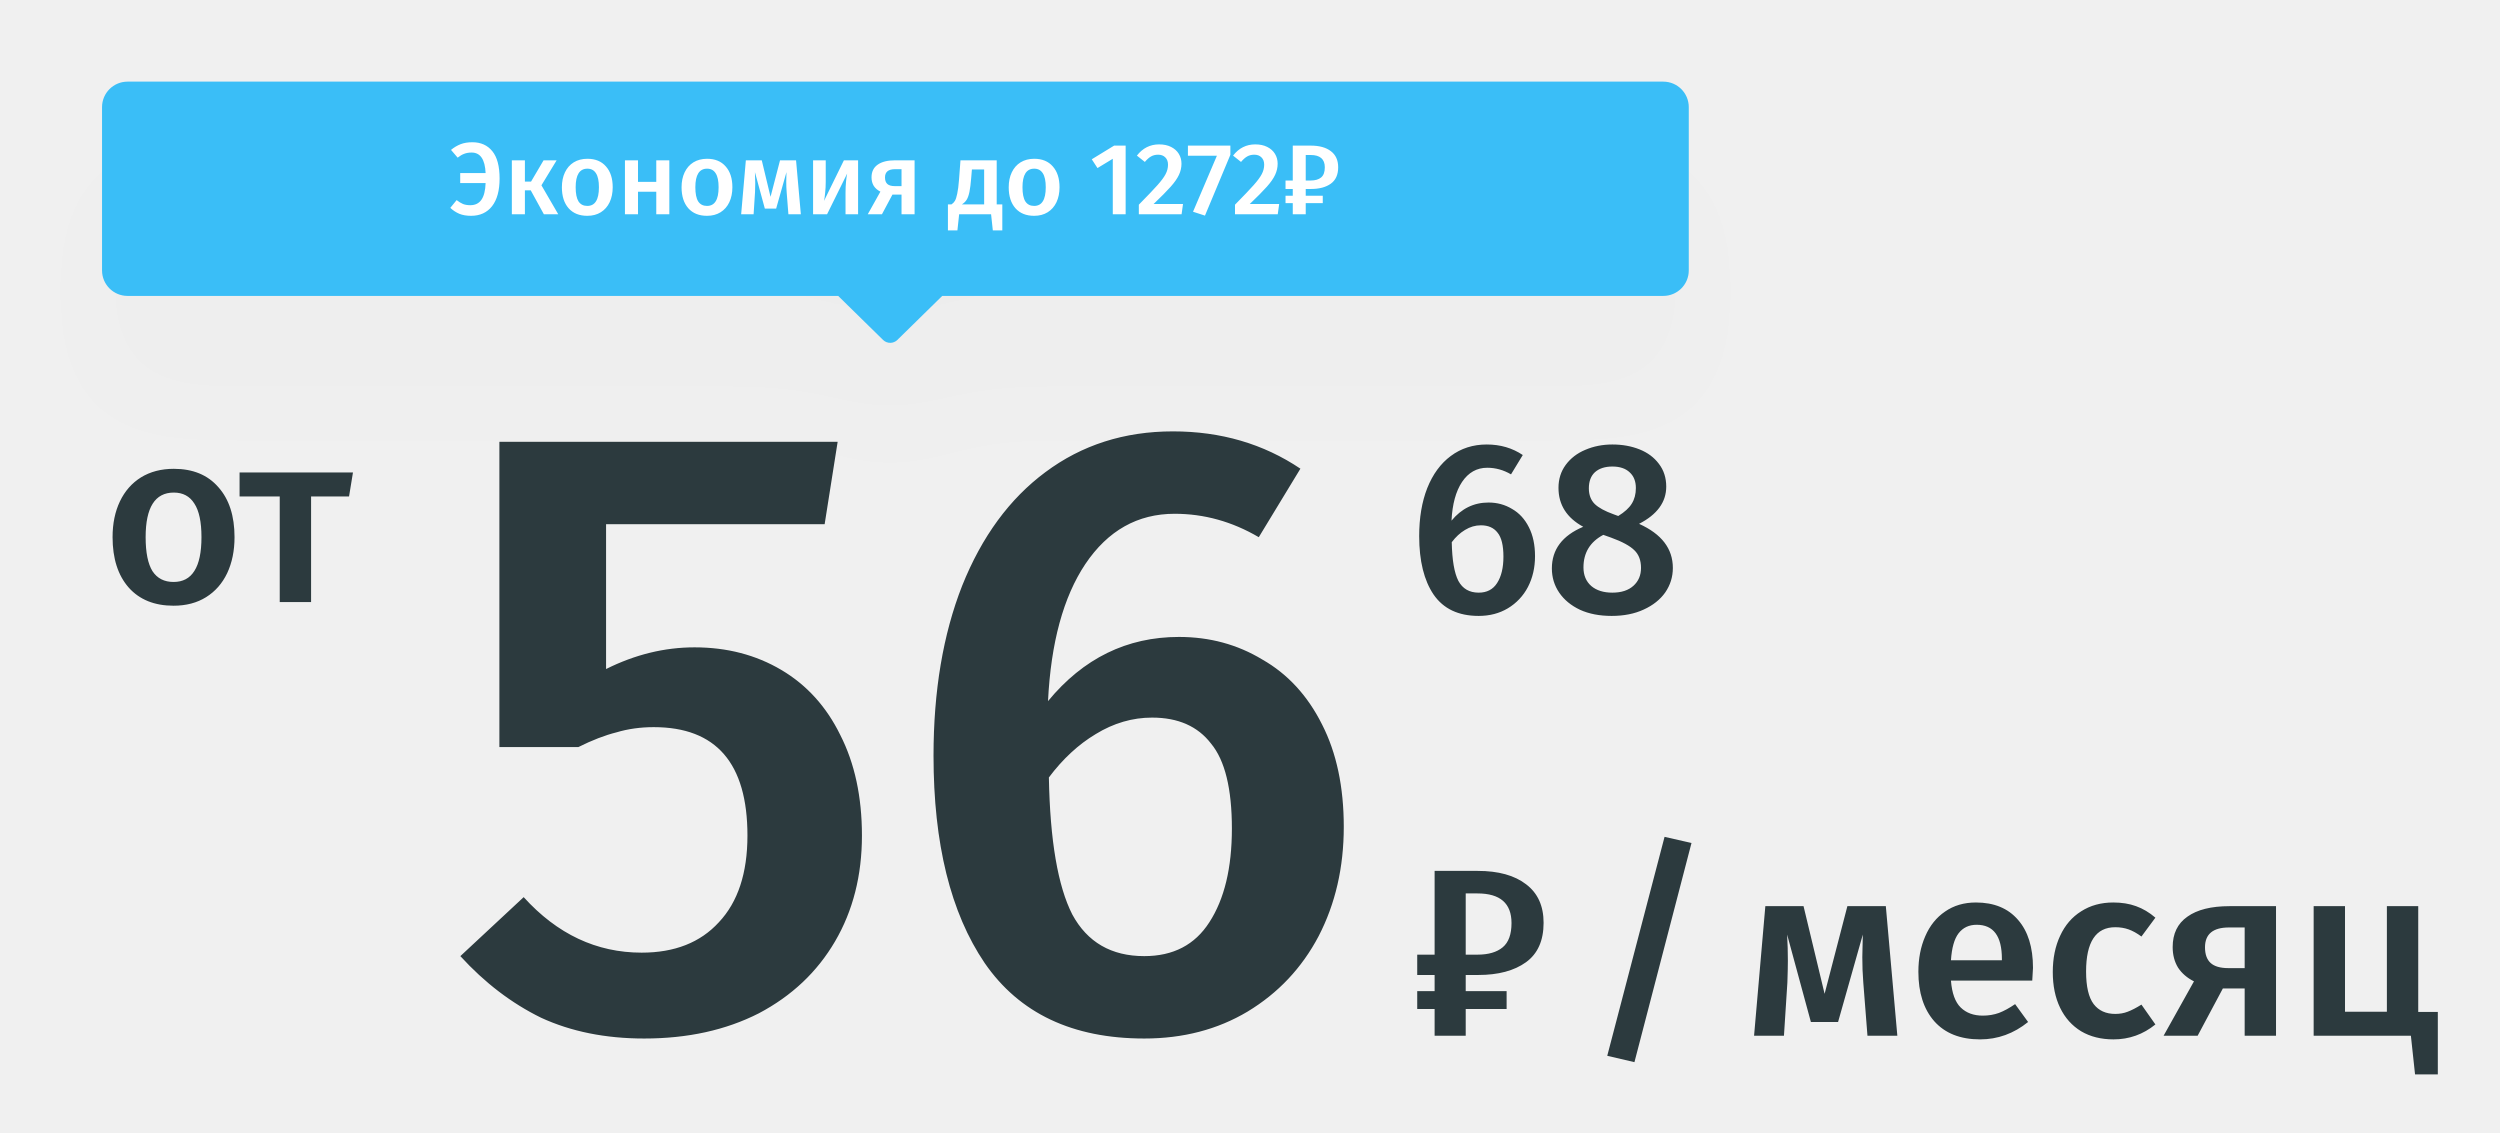
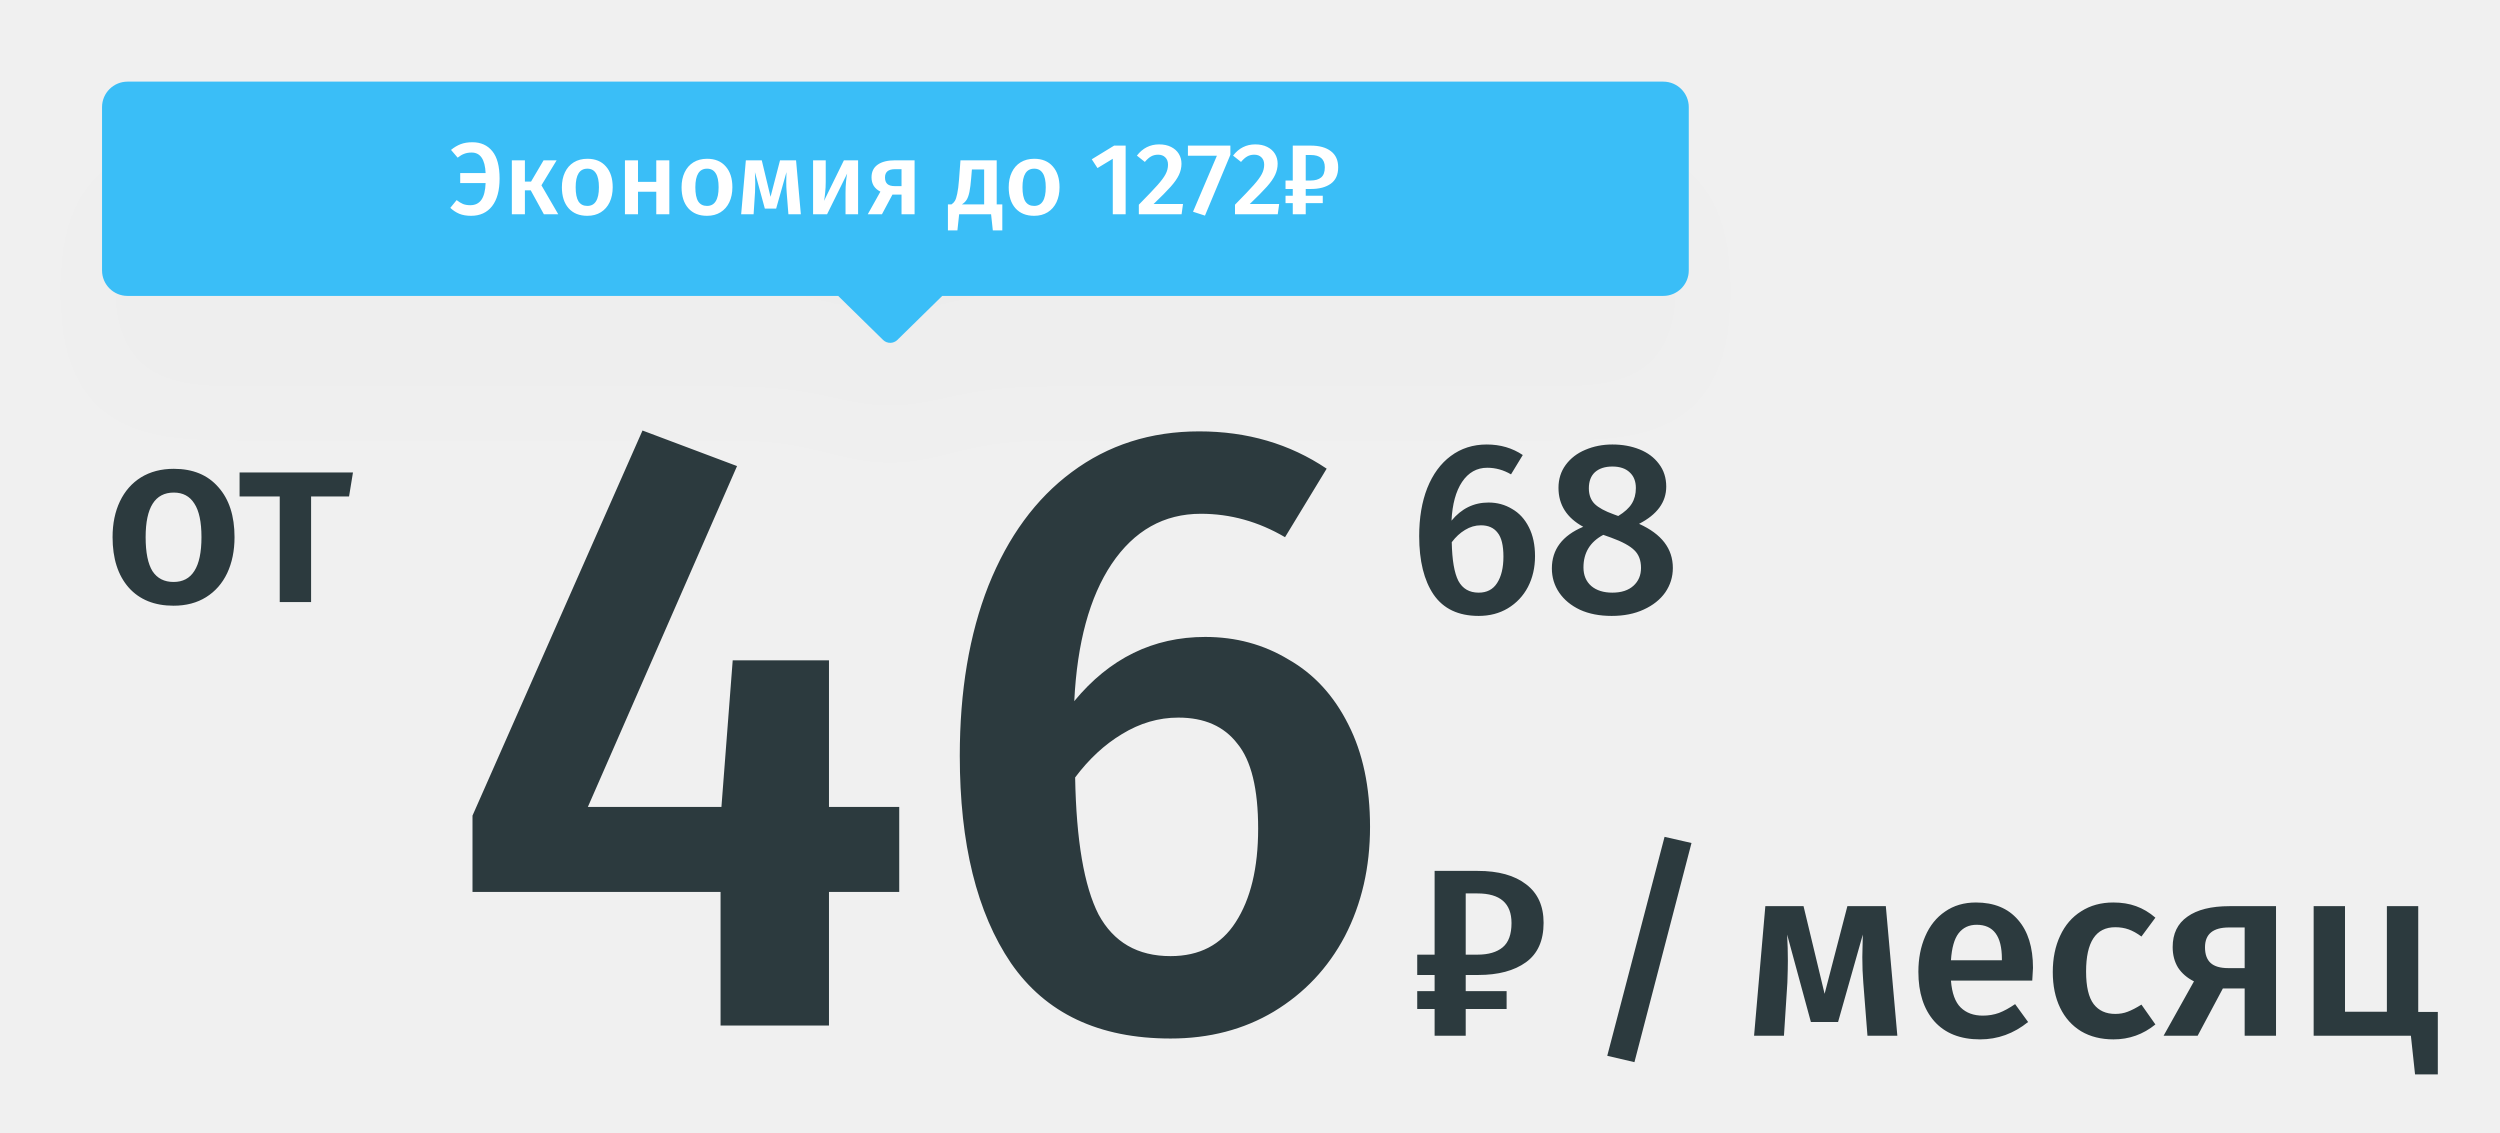
<svg xmlns="http://www.w3.org/2000/svg" width="490" height="222" fill="none">
-   <path d="M34.064 91.888c3.744 0 6.656 1.2 8.736 3.6 2.112 2.368 3.168 5.632 3.168 9.792 0 2.656-.48 5.008-1.44 7.056-.96 2.016-2.336 3.584-4.128 4.704-1.792 1.12-3.92 1.68-6.384 1.68-3.744 0-6.672-1.184-8.784-3.552-2.112-2.4-3.168-5.696-3.168-9.888 0-2.656.48-4.992 1.44-7.008s2.336-3.584 4.128-4.704c1.824-1.12 3.968-1.68 6.432-1.68zm0 4.656c-3.68 0-5.52 2.912-5.52 8.736 0 3.008.448 5.232 1.344 6.672.928 1.408 2.304 2.112 4.128 2.112 1.824 0 3.184-.72 4.08-2.16.928-1.44 1.392-3.648 1.392-6.624 0-2.976-.464-5.168-1.392-6.576-.896-1.44-2.24-2.16-4.032-2.16zm35.116-3.936l-.768 4.704h-7.44V118h-6.144V97.312h-7.872v-4.704H69.18zM161.63 102.74h-42.84v28.39c5.667-2.833 11.447-4.25 17.34-4.25 6.347 0 12.013 1.473 17 4.42s8.84 7.197 11.56 12.75c2.833 5.553 4.25 12.127 4.25 19.72 0 7.82-1.757 14.733-5.27 20.74-3.513 6.007-8.5 10.71-14.96 14.11-6.46 3.287-13.94 4.93-22.44 4.93-7.593 0-14.337-1.36-20.23-4.08-5.78-2.833-11.05-6.857-15.81-12.07l12.41-11.56c6.573 7.253 14.28 10.88 23.12 10.88 6.46 0 11.503-1.983 15.13-5.95 3.74-3.967 5.61-9.633 5.61-17 0-14.167-6.12-21.25-18.36-21.25-2.607 0-5.043.34-7.31 1.02-2.267.567-4.76 1.53-7.48 2.89H97.88V86.59h66.3l-2.55 16.15zm69.45 22.1c6.007 0 11.447 1.473 16.32 4.42 4.987 2.833 8.897 7.083 11.73 12.75 2.834 5.553 4.25 12.24 4.25 20.06 0 7.933-1.643 15.073-4.93 21.42-3.286 6.233-7.933 11.163-13.94 14.79-5.893 3.513-12.636 5.27-20.23 5.27-14.053 0-24.48-4.93-31.28-14.79-6.686-9.86-10.03-23.403-10.03-40.63 0-12.693 1.87-23.8 5.61-33.32 3.854-9.633 9.294-17.057 16.32-22.27 7.14-5.327 15.47-7.99 24.99-7.99 9.407 0 17.737 2.437 24.99 7.31l-8.16 13.43c-5.213-3.06-10.71-4.59-16.49-4.59-7.253 0-13.09 3.287-17.51 9.86-4.306 6.46-6.743 15.413-7.31 26.86 6.914-8.387 15.47-12.58 25.67-12.58zm-6.8 62.56c5.667 0 9.917-2.21 12.75-6.63 2.947-4.533 4.42-10.653 4.42-18.36 0-7.82-1.36-13.373-4.08-16.66-2.606-3.4-6.46-5.1-11.56-5.1-3.853 0-7.536 1.077-11.05 3.23-3.4 2.04-6.46 4.873-9.18 8.5.227 12.353 1.757 21.307 4.59 26.86 2.947 5.44 7.65 8.16 14.11 8.16zM291.744 98.496c1.696 0 3.232.416 4.608 1.248 1.408.8 2.512 2 3.312 3.6.8 1.568 1.2 3.456 1.2 5.664 0 2.24-.464 4.256-1.392 6.048a10.52 10.52 0 0 1-3.936 4.176c-1.664.992-3.568 1.488-5.712 1.488-3.968 0-6.912-1.392-8.832-4.176-1.888-2.784-2.832-6.608-2.832-11.472 0-3.584.528-6.72 1.584-9.408 1.088-2.72 2.624-4.816 4.608-6.288 2.016-1.504 4.368-2.256 7.056-2.256 2.656 0 5.008.688 7.056 2.064l-2.304 3.792c-1.472-.864-3.024-1.296-4.656-1.296-2.048 0-3.696.928-4.944 2.784-1.216 1.824-1.904 4.352-2.064 7.584 1.952-2.368 4.368-3.552 7.248-3.552zm-1.92 17.664c1.6 0 2.8-.624 3.6-1.872.832-1.28 1.248-3.008 1.248-5.184 0-2.208-.384-3.776-1.152-4.704-.736-.96-1.824-1.44-3.264-1.44-1.088 0-2.128.304-3.12.912-.96.576-1.824 1.376-2.592 2.4.064 3.488.496 6.016 1.296 7.584.832 1.536 2.16 2.304 3.984 2.304zm31.431-13.488c4.416 1.984 6.624 4.864 6.624 8.64 0 1.76-.496 3.36-1.488 4.8-.992 1.408-2.4 2.528-4.224 3.36-1.792.832-3.888 1.248-6.288 1.248-2.368 0-4.432-.4-6.192-1.2-1.76-.832-3.12-1.952-4.08-3.36s-1.44-2.992-1.44-4.752c0-3.712 2.048-6.432 6.144-8.16-3.232-1.76-4.848-4.304-4.848-7.632 0-1.696.464-3.184 1.392-4.464.96-1.312 2.24-2.304 3.84-2.976 1.632-.704 3.408-1.056 5.328-1.056 1.952 0 3.728.32 5.328.96 1.6.64 2.864 1.584 3.792 2.832.96 1.248 1.44 2.736 1.44 4.464 0 3.04-1.776 5.472-5.328 7.296zm-5.232-11.232c-1.44 0-2.576.368-3.408 1.104-.8.736-1.2 1.792-1.2 3.168 0 1.28.384 2.304 1.152 3.072.768.736 2 1.408 3.696 2.016l.912.336c1.248-.768 2.128-1.568 2.64-2.4.544-.864.816-1.888.816-3.072 0-1.312-.4-2.336-1.2-3.072-.8-.768-1.936-1.152-3.408-1.152zm0 24.72c1.76 0 3.136-.448 4.128-1.344.992-.896 1.488-2.064 1.488-3.504 0-1.472-.432-2.624-1.296-3.456-.864-.864-2.4-1.696-4.608-2.496l-1.488-.528c-2.592 1.376-3.888 3.504-3.888 6.384 0 1.536.512 2.752 1.536 3.648 1.024.864 2.4 1.296 4.128 1.296zM287.28 194.264h8.016v3.504h-8.016V203h-6.096v-5.232h-3.408v-3.504h3.408v-3.168h-3.408v-3.984h3.408v-16.416h8.448c4.064 0 7.232.88 9.504 2.64 2.272 1.728 3.408 4.24 3.408 7.536 0 3.488-1.152 6.064-3.456 7.728-2.304 1.664-5.424 2.496-9.36 2.496h-2.448v3.168zm0-19.152v12h2.304c2.144 0 3.792-.48 4.944-1.44 1.152-.96 1.728-2.544 1.728-4.752 0-3.872-2.224-5.808-6.672-5.808h-2.304zm38.973-11.088l5.28 1.2-11.184 42.96-5.328-1.248 11.232-42.912zM371.878 203h-5.856l-.816-10.416a60.335 60.335 0 0 1-.192-4.992c0-.768.032-2.24.096-4.416l-4.848 17.136h-5.328l-4.656-17.136c.096 1.76.144 3.472.144 5.136 0 .992-.032 2.416-.096 4.272L349.654 203h-5.856l2.208-25.392h7.488l4.128 17.184 4.464-17.184h7.536L371.878 203zm26.588-13.296c0 .32-.048 1.152-.144 2.496h-15.936c.192 2.464.832 4.224 1.92 5.28s2.528 1.584 4.32 1.584c1.12 0 2.176-.176 3.168-.528.992-.384 2.048-.96 3.168-1.728l2.544 3.504c-2.816 2.272-5.952 3.408-9.408 3.408-3.872 0-6.864-1.184-8.976-3.552-2.08-2.368-3.12-5.6-3.12-9.696 0-2.592.448-4.912 1.344-6.96.896-2.08 2.192-3.696 3.888-4.848 1.696-1.184 3.712-1.776 6.048-1.776 3.552 0 6.304 1.136 8.256 3.408 1.952 2.24 2.928 5.376 2.928 9.408zm-6.096-1.776c0-4.448-1.648-6.672-4.944-6.672-1.504 0-2.688.56-3.552 1.68-.832 1.088-1.328 2.848-1.488 5.28h9.984v-.288zm21.831-11.04c1.664 0 3.152.24 4.464.72 1.344.48 2.608 1.232 3.792 2.256l-2.736 3.696c-.864-.64-1.696-1.104-2.496-1.392-.8-.288-1.68-.432-2.64-.432-3.808 0-5.712 2.896-5.712 8.688 0 2.944.496 5.072 1.488 6.384.992 1.28 2.4 1.92 4.224 1.92.896 0 1.712-.144 2.448-.432.768-.288 1.664-.752 2.688-1.392l2.736 3.888c-2.4 1.952-5.136 2.928-8.208 2.928-2.432 0-4.544-.528-6.336-1.584-1.792-1.088-3.168-2.624-4.128-4.608-.96-1.984-1.44-4.32-1.44-7.008 0-2.688.48-5.056 1.44-7.104.96-2.08 2.336-3.68 4.128-4.8 1.792-1.152 3.888-1.728 6.288-1.728zm31.898.72V203h-6.144v-9.264h-4.272L430.739 203h-6.672l5.952-10.656c-1.344-.672-2.384-1.568-3.12-2.688-.704-1.152-1.056-2.496-1.056-4.032 0-2.624.96-4.608 2.88-5.952 1.92-1.376 4.672-2.064 8.256-2.064h9.12zm-6.144 12.144v-7.968h-3.072c-3.136 0-4.704 1.296-4.704 3.888 0 1.376.368 2.4 1.104 3.072.736.672 1.904 1.008 3.504 1.008h3.168zm34.018 8.592h3.84v12.24h-4.464l-.816-7.584h-19.056v-25.392h6.144v20.688h8.208v-20.688h6.144v20.736z" fill="#2C3A3E" />
+   <path d="M34.064 91.888c3.744 0 6.656 1.2 8.736 3.6 2.112 2.368 3.168 5.632 3.168 9.792 0 2.656-.48 5.008-1.44 7.056-.96 2.016-2.336 3.584-4.128 4.704-1.792 1.12-3.92 1.68-6.384 1.68-3.744 0-6.672-1.184-8.784-3.552-2.112-2.4-3.168-5.696-3.168-9.888 0-2.656.48-4.992 1.44-7.008s2.336-3.584 4.128-4.704c1.824-1.12 3.968-1.68 6.432-1.68zm0 4.656c-3.68 0-5.52 2.912-5.52 8.736 0 3.008.448 5.232 1.344 6.672.928 1.408 2.304 2.112 4.128 2.112 1.824 0 3.184-.72 4.08-2.16.928-1.44 1.392-3.648 1.392-6.624 0-2.976-.464-5.168-1.392-6.576-.896-1.44-2.24-2.16-4.032-2.16zm35.117-3.936l-.768 4.704h-7.44V118h-6.144V97.312h-7.872v-4.704h22.224zM176.25 158.16v16.66h-13.77V201h-21.25v-26.18H92.61v-14.96l33.32-75.48 18.53 6.97-29.24 66.81h26.18l2.21-28.73h18.87v28.73h13.77zm59.977-33.32c6.006 0 11.446 1.473 16.32 4.42 4.986 2.833 8.896 7.083 11.73 12.75 2.833 5.553 4.25 12.24 4.25 20.06 0 7.933-1.644 15.073-4.93 21.42-3.287 6.233-7.934 11.163-13.94 14.79-5.894 3.513-12.637 5.27-20.23 5.27-14.054 0-24.48-4.93-31.28-14.79-6.687-9.86-10.03-23.403-10.03-40.63 0-12.693 1.87-23.8 5.61-33.32 3.853-9.633 9.293-17.057 16.32-22.27 7.14-5.327 15.47-7.99 24.99-7.99 9.406 0 17.736 2.437 24.99 7.31l-8.16 13.43c-5.214-3.06-10.71-4.59-16.49-4.59-7.254 0-13.09 3.287-17.51 9.86-4.307 6.46-6.744 15.413-7.31 26.86 6.913-8.387 15.47-12.58 25.67-12.58zm-6.8 62.56c5.666 0 9.916-2.21 12.75-6.63 2.946-4.533 4.42-10.653 4.42-18.36 0-7.82-1.36-13.373-4.08-16.66-2.607-3.4-6.46-5.1-11.56-5.1-3.854 0-7.537 1.077-11.05 3.23-3.4 2.04-6.46 4.873-9.18 8.5.226 12.353 1.756 21.307 4.59 26.86 2.946 5.44 7.65 8.16 14.11 8.16zM291.744 98.496c1.696 0 3.232.416 4.608 1.248 1.408.8 2.512 2 3.312 3.6.8 1.568 1.2 3.456 1.2 5.664 0 2.24-.464 4.256-1.392 6.048-.928 1.76-2.24 3.152-3.936 4.176-1.664.992-3.568 1.488-5.712 1.488-3.968 0-6.912-1.392-8.832-4.176-1.888-2.784-2.832-6.608-2.832-11.472 0-3.584.528-6.72 1.584-9.408 1.088-2.72 2.624-4.816 4.608-6.288 2.016-1.504 4.368-2.256 7.056-2.256 2.656 0 5.008.688 7.056 2.064l-2.304 3.792c-1.472-.864-3.024-1.296-4.656-1.296-2.048 0-3.696.928-4.944 2.784-1.216 1.824-1.904 4.352-2.064 7.584 1.952-2.368 4.368-3.552 7.248-3.552zm-1.92 17.664c1.6 0 2.8-.624 3.6-1.872.832-1.28 1.248-3.008 1.248-5.184 0-2.208-.384-3.776-1.152-4.704-.736-.96-1.824-1.44-3.264-1.44-1.088 0-2.128.304-3.12.912-.96.576-1.824 1.376-2.592 2.4.064 3.488.496 6.016 1.296 7.584.832 1.536 2.16 2.304 3.984 2.304zm31.431-13.488c4.416 1.984 6.624 4.864 6.624 8.64 0 1.76-.496 3.36-1.488 4.8-.992 1.408-2.4 2.528-4.224 3.36-1.792.832-3.888 1.248-6.288 1.248-2.368 0-4.432-.4-6.192-1.2-1.76-.832-3.12-1.952-4.08-3.36s-1.44-2.992-1.44-4.752c0-3.712 2.048-6.432 6.144-8.16-3.232-1.76-4.848-4.304-4.848-7.632 0-1.696.464-3.184 1.392-4.464.96-1.312 2.24-2.304 3.84-2.976 1.632-.704 3.408-1.056 5.328-1.056 1.952 0 3.728.32 5.328.96 1.6.64 2.864 1.584 3.792 2.832.96 1.248 1.44 2.736 1.44 4.464 0 3.04-1.776 5.472-5.328 7.296zm-5.232-11.232c-1.44 0-2.576.368-3.408 1.104-.8.736-1.2 1.792-1.2 3.168 0 1.28.384 2.304 1.152 3.072.768.736 2 1.408 3.696 2.016l.912.336c1.248-.768 2.128-1.568 2.64-2.4.544-.864.816-1.888.816-3.072 0-1.312-.4-2.336-1.2-3.072-.8-.768-1.936-1.152-3.408-1.152zm0 24.72c1.76 0 3.136-.448 4.128-1.344.992-.896 1.488-2.064 1.488-3.504 0-1.472-.432-2.624-1.296-3.456-.864-.864-2.4-1.696-4.608-2.496l-1.488-.528c-2.592 1.376-3.888 3.504-3.888 6.384 0 1.536.512 2.752 1.536 3.648 1.024.864 2.4 1.296 4.128 1.296zM287.28 194.264h8.016v3.504h-8.016V203h-6.096v-5.232h-3.408v-3.504h3.408v-3.168h-3.408v-3.984h3.408v-16.416h8.448c4.064 0 7.232.88 9.504 2.64 2.272 1.728 3.408 4.24 3.408 7.536 0 3.488-1.152 6.064-3.456 7.728-2.304 1.664-5.424 2.496-9.36 2.496h-2.448v3.168zm0-19.152v12h2.304c2.144 0 3.792-.48 4.944-1.44 1.152-.96 1.728-2.544 1.728-4.752 0-3.872-2.224-5.808-6.672-5.808h-2.304zm38.973-11.088l5.28 1.2-11.184 42.96-5.328-1.248 11.232-42.912zM371.878 203h-5.856l-.816-10.416c-.128-1.536-.192-3.2-.192-4.992 0-.768.032-2.24.096-4.416l-4.848 17.136h-5.328l-4.656-17.136c.096 1.76.144 3.472.144 5.136 0 .992-.032 2.416-.096 4.272L349.654 203h-5.856l2.208-25.392h7.488l4.128 17.184 4.464-17.184h7.536L371.878 203zm26.588-13.296c0 .32-.048 1.152-.144 2.496h-15.936c.192 2.464.832 4.224 1.92 5.28s2.528 1.584 4.32 1.584c1.12 0 2.176-.176 3.168-.528.992-.384 2.048-.96 3.168-1.728l2.544 3.504c-2.816 2.272-5.952 3.408-9.408 3.408-3.872 0-6.864-1.184-8.976-3.552-2.08-2.368-3.12-5.6-3.12-9.696 0-2.592.448-4.912 1.344-6.96.896-2.08 2.192-3.696 3.888-4.848 1.696-1.184 3.712-1.776 6.048-1.776 3.552 0 6.304 1.136 8.256 3.408 1.952 2.24 2.928 5.376 2.928 9.408zm-6.096-1.776c0-4.448-1.648-6.672-4.944-6.672-1.504 0-2.688.56-3.552 1.68-.832 1.088-1.328 2.848-1.488 5.28h9.984v-.288zm21.831-11.04c1.664 0 3.152.24 4.464.72 1.344.48 2.608 1.232 3.792 2.256l-2.736 3.696c-.864-.64-1.696-1.104-2.496-1.392-.8-.288-1.68-.432-2.64-.432-3.808 0-5.712 2.896-5.712 8.688 0 2.944.496 5.072 1.488 6.384.992 1.28 2.4 1.92 4.224 1.92.896 0 1.712-.144 2.448-.432.768-.288 1.664-.752 2.688-1.392l2.736 3.888c-2.4 1.952-5.136 2.928-8.208 2.928-2.432 0-4.544-.528-6.336-1.584-1.792-1.088-3.168-2.624-4.128-4.608-.96-1.984-1.44-4.32-1.44-7.008 0-2.688.48-5.056 1.44-7.104.96-2.08 2.336-3.68 4.128-4.8 1.792-1.152 3.888-1.728 6.288-1.728zm31.898.72V203h-6.144v-9.264h-4.272L430.739 203h-6.672l5.952-10.656c-1.344-.672-2.384-1.568-3.12-2.688-.704-1.152-1.056-2.496-1.056-4.032 0-2.624.96-4.608 2.88-5.952 1.92-1.376 4.672-2.064 8.256-2.064h9.12zm-6.144 12.144v-7.968h-3.072c-3.136 0-4.704 1.296-4.704 3.888 0 1.376.368 2.4 1.104 3.072.736.672 1.904 1.008 3.504 1.008h3.168zm34.018 8.592h3.84v12.24h-4.464l-.816-7.584h-19.056v-25.392h6.144v20.688h8.208v-20.688h6.144v20.736z" fill="#2C3A3E" />
  <g filter="url(#filter0_d)" fill="#3ABEF7">
-     <path d="M20 21a5 5 0 0 1 5-5h301a5 5 0 0 1 5 5v32a5 5 0 0 1-5 5H25a5 5 0 0 1-5-5V21zM173.08 66.627a2 2 0 0 0 2.801 0L184.677 58h-20.393l8.796 8.627z" />
+     <path d="M20 21c0-2.761 2.239-5 5-5h301c2.761 0 5 2.239 5 5v32c0 2.761-2.239 5-5 5H25c-2.761 0-5-2.239-5-5V21zM173.08 66.627c.778.763 2.023.763 2.801 0L184.677 58h-20.393l8.796 8.627z" />
  </g>
-   <path d="M92.58 27.88c1.667 0 2.973.587 3.92 1.76.947 1.16 1.42 2.947 1.42 5.36 0 2.347-.493 4.153-1.48 5.42-.987 1.253-2.36 1.88-4.12 1.88-.88 0-1.647-.133-2.3-.4a5.937 5.937 0 0 1-1.76-1.16l1.24-1.52c.427.333.84.587 1.24.76.4.16.88.24 1.44.24.947 0 1.667-.347 2.16-1.04.507-.707.787-1.807.84-3.3H90.2v-1.96h4.98c-.12-2.68-1.033-4.02-2.74-4.02-.547 0-1.027.08-1.44.24-.413.147-.847.4-1.3.76l-1.3-1.52a6.876 6.876 0 0 1 1.88-1.12c.653-.253 1.42-.38 2.3-.38zm16.521 3.54l-2.98 4.9 3.3 5.68h-2.82l-2.58-4.7h-1.14V42h-2.56V31.42h2.56v4.18h1.2l2.46-4.18h2.56zm6.029-.3c1.56 0 2.773.5 3.64 1.5.88.987 1.32 2.347 1.32 4.08 0 1.107-.2 2.087-.6 2.94-.4.84-.974 1.493-1.72 1.96-.747.467-1.634.7-2.66.7-1.56 0-2.78-.493-3.66-1.48-.88-1-1.32-2.373-1.32-4.12 0-1.107.2-2.08.6-2.92.4-.84.973-1.493 1.72-1.96.76-.467 1.653-.7 2.68-.7zm0 1.94c-1.534 0-2.3 1.213-2.3 3.64 0 1.253.186 2.18.56 2.78.386.587.96.88 1.72.88s1.326-.3 1.7-.9c.386-.6.58-1.52.58-2.76 0-1.24-.194-2.153-.58-2.74-.374-.6-.934-.9-1.68-.9zM128.629 42v-4.42h-3.58V42h-2.56V31.42h2.56v4.22h3.58v-4.22h2.56V42h-2.56zm9.958-10.88c1.56 0 2.773.5 3.64 1.5.88.987 1.32 2.347 1.32 4.08 0 1.107-.2 2.087-.6 2.94-.4.84-.974 1.493-1.72 1.96-.747.467-1.634.7-2.66.7-1.56 0-2.78-.493-3.66-1.48-.88-1-1.32-2.373-1.32-4.12 0-1.107.2-2.08.6-2.92.4-.84.973-1.493 1.72-1.96.76-.467 1.653-.7 2.68-.7zm0 1.94c-1.534 0-2.3 1.213-2.3 3.64 0 1.253.186 2.18.56 2.78.386.587.96.88 1.72.88s1.326-.3 1.7-.9c.386-.6.58-1.52.58-2.76 0-1.24-.194-2.153-.58-2.74-.374-.6-.934-.9-1.68-.9zM156.966 42h-2.44l-.34-4.34c-.053-.64-.08-1.333-.08-2.08 0-.32.014-.933.04-1.84l-2.02 7.14h-2.22l-1.94-7.14c.04.733.06 1.447.06 2.14 0 .413-.013 1.007-.04 1.78l-.28 4.34h-2.44l.92-10.58h3.12l1.72 7.16 1.86-7.16h3.14l.94 10.58zm11.218 0h-2.46v-4.24c0-.773.034-1.5.1-2.18.067-.693.14-1.213.22-1.56l-3.94 7.98h-2.74V31.42h2.48v4.24c0 .733-.04 1.46-.12 2.18-.066.72-.14 1.233-.22 1.54l3.9-7.96h2.78V42zm11.075-10.58V42h-2.56v-3.86h-1.78l-2.06 3.86h-2.78l2.48-4.44c-.56-.28-.994-.653-1.3-1.12-.294-.48-.44-1.04-.44-1.68 0-1.093.4-1.92 1.2-2.48.8-.573 1.946-.86 3.44-.86h3.8zm-2.56 5.06v-3.32h-1.28c-1.307 0-1.96.54-1.96 1.62 0 .573.153 1 .46 1.28.306.28.793.42 1.46.42h1.32zm19.754 3.58v5.1h-1.86l-.34-3.16h-6.26l-.34 3.16h-1.86v-5.1h.7c.28-.187.5-.413.66-.68.173-.28.327-.747.46-1.4.147-.653.267-1.593.36-2.82l.28-3.74h7.1v8.64h1.1zm-3.56-6.84h-2.4l-.14 1.68c-.093 1.147-.207 2.047-.34 2.7-.133.653-.313 1.167-.54 1.54-.227.36-.54.667-.94.92h4.36v-6.84zm9.815-2.1c1.56 0 2.773.5 3.64 1.5.88.987 1.32 2.347 1.32 4.08 0 1.107-.2 2.087-.6 2.94-.4.84-.974 1.493-1.72 1.96-.747.467-1.634.7-2.66.7-1.56 0-2.78-.493-3.66-1.48-.88-1-1.32-2.373-1.32-4.12 0-1.107.2-2.08.6-2.92.4-.84.973-1.493 1.72-1.96.76-.467 1.653-.7 2.68-.7zm0 1.94c-1.534 0-2.3 1.213-2.3 3.64 0 1.253.186 2.18.56 2.78.386.587.96.88 1.72.88s1.326-.3 1.7-.9c.386-.6.58-1.52.58-2.76 0-1.24-.194-2.153-.58-2.74-.374-.6-.934-.9-1.68-.9zm17.919-4.52V42h-2.52V31.12l-3 1.82-1.12-1.72 4.38-2.68h2.26zm6.564-.24c.907 0 1.687.167 2.34.5.667.333 1.174.787 1.52 1.36.347.573.52 1.213.52 1.92a5.09 5.09 0 0 1-.5 2.2c-.32.693-.86 1.467-1.62 2.32-.76.853-1.873 1.98-3.34 3.38h5.76l-.28 2.02h-8.38v-1.88c1.707-1.733 2.927-3.013 3.66-3.84.747-.84 1.274-1.553 1.58-2.14.32-.6.48-1.22.48-1.86 0-.613-.18-1.093-.54-1.44-.346-.347-.813-.52-1.4-.52-.52 0-.98.113-1.38.34-.386.213-.793.573-1.22 1.08l-1.56-1.24c1.134-1.467 2.587-2.2 4.36-2.2zm13.962.24v1.8l-4.98 11.92-2.34-.76 4.68-10.98h-5.68v-1.98h8.32zm4.886-.24c.907 0 1.687.167 2.34.5.667.333 1.173.787 1.52 1.36.347.573.52 1.213.52 1.92 0 .76-.167 1.493-.5 2.2-.32.693-.86 1.467-1.62 2.32-.76.853-1.873 1.98-3.34 3.38h5.76l-.28 2.02h-8.38v-1.88c1.707-1.733 2.927-3.013 3.66-3.84.747-.84 1.273-1.553 1.58-2.14.32-.6.48-1.22.48-1.86 0-.613-.18-1.093-.54-1.44-.347-.347-.813-.52-1.4-.52-.52 0-.98.113-1.38.34-.387.213-.793.573-1.22 1.08l-1.56-1.24c1.133-1.467 2.587-2.2 4.36-2.2zm9.884 10.06h3.34v1.46h-3.34V42h-2.54v-2.18h-1.42v-1.46h1.42v-1.32h-1.42v-1.66h1.42v-6.84h3.52c1.693 0 3.013.367 3.96 1.1.946.72 1.42 1.767 1.42 3.14 0 1.453-.48 2.527-1.44 3.22-.96.693-2.26 1.04-3.9 1.04h-1.02v1.32zm0-7.98v5h.96c.893 0 1.58-.2 2.06-.6.48-.4.72-1.06.72-1.98 0-1.613-.927-2.42-2.78-2.42h-.96z" fill="#fff" />
+   <path d="M92.58 27.88c1.667 0 2.973.587 3.92 1.76.947 1.16 1.42 2.947 1.42 5.36 0 2.347-.493 4.153-1.48 5.42-.987 1.253-2.36 1.88-4.12 1.88-.88 0-1.647-.133-2.3-.4-.653-.28-1.24-.667-1.76-1.16l1.24-1.52c.427.333.84.587 1.24.76.4.16.88.24 1.44.24.947 0 1.667-.347 2.16-1.04.507-.707.787-1.807.84-3.3H90.2v-1.96h4.98c-.12-2.68-1.033-4.02-2.74-4.02-.547 0-1.027.08-1.44.24-.413.147-.847.4-1.3.76l-1.3-1.52c.6-.493 1.227-.867 1.88-1.12.653-.253 1.42-.38 2.3-.38zm16.521 3.54l-2.98 4.9 3.3 5.68h-2.82l-2.58-4.7h-1.14V42h-2.56V31.42h2.56v4.18h1.2l2.46-4.18h2.56zm6.029-.3c1.56 0 2.773.5 3.64 1.5.88.987 1.32 2.347 1.32 4.08 0 1.107-.2 2.087-.6 2.94-.4.84-.974 1.493-1.72 1.96-.747.467-1.634.7-2.66.7-1.56 0-2.78-.493-3.66-1.48-.88-1-1.32-2.373-1.32-4.12 0-1.107.2-2.08.6-2.92.4-.84.973-1.493 1.72-1.96.76-.467 1.653-.7 2.68-.7zm0 1.94c-1.534 0-2.3 1.213-2.3 3.64 0 1.253.186 2.18.56 2.78.386.587.96.88 1.72.88s1.326-.3 1.7-.9c.386-.6.58-1.52.58-2.76 0-1.24-.194-2.153-.58-2.74-.374-.6-.934-.9-1.68-.9zM128.629 42v-4.42h-3.58V42h-2.56V31.42h2.56v4.22h3.58v-4.22h2.56V42h-2.56zm9.958-10.88c1.56 0 2.773.5 3.64 1.5.88.987 1.32 2.347 1.32 4.08 0 1.107-.2 2.087-.6 2.94-.4.84-.974 1.493-1.72 1.96-.747.467-1.634.7-2.66.7-1.56 0-2.78-.493-3.66-1.48-.88-1-1.32-2.373-1.32-4.12 0-1.107.2-2.08.6-2.92.4-.84.973-1.493 1.72-1.96.76-.467 1.653-.7 2.68-.7zm0 1.94c-1.534 0-2.3 1.213-2.3 3.64 0 1.253.186 2.18.56 2.78.386.587.96.88 1.72.88s1.326-.3 1.7-.9c.386-.6.58-1.52.58-2.76 0-1.24-.194-2.153-.58-2.74-.374-.6-.934-.9-1.68-.9zM156.966 42h-2.44l-.34-4.34c-.053-.64-.08-1.333-.08-2.08 0-.32.014-.933.04-1.84l-2.02 7.14h-2.22l-1.94-7.14c.04.733.06 1.447.06 2.14 0 .413-.013 1.007-.04 1.78l-.28 4.34h-2.44l.92-10.58h3.12l1.72 7.16 1.86-7.16h3.14l.94 10.58zm11.218 0h-2.46v-4.24c0-.773.034-1.5.1-2.18.067-.693.14-1.213.22-1.56l-3.94 7.98h-2.74V31.42h2.48v4.24c0 .733-.04 1.46-.12 2.18-.066.72-.14 1.233-.22 1.54l3.9-7.96h2.78V42zm11.075-10.58V42h-2.56v-3.86h-1.78l-2.06 3.86h-2.78l2.48-4.44c-.56-.28-.994-.653-1.3-1.12-.294-.48-.44-1.04-.44-1.68 0-1.093.4-1.92 1.2-2.48.8-.573 1.946-.86 3.44-.86h3.8zm-2.56 5.06v-3.32h-1.28c-1.307 0-1.96.54-1.96 1.62 0 .573.153 1 .46 1.28.306.28.793.42 1.46.42h1.32zm19.754 3.58v5.1h-1.86l-.34-3.16h-6.26l-.34 3.16h-1.86v-5.1h.7c.28-.187.5-.413.66-.68.173-.28.327-.747.46-1.4.147-.653.267-1.593.36-2.82l.28-3.74h7.1v8.64h1.1zm-3.56-6.84h-2.4l-.14 1.68c-.093 1.147-.207 2.047-.34 2.7-.133.653-.313 1.167-.54 1.54-.227.36-.54.667-.94.92h4.36v-6.84zm9.815-2.1c1.56 0 2.773.5 3.64 1.5.88.987 1.32 2.347 1.32 4.08 0 1.107-.2 2.087-.6 2.94-.4.84-.974 1.493-1.72 1.96-.747.467-1.634.7-2.66.7-1.56 0-2.78-.493-3.66-1.48-.88-1-1.32-2.373-1.32-4.12 0-1.107.2-2.08.6-2.92.4-.84.973-1.493 1.72-1.96.76-.467 1.653-.7 2.68-.7zm0 1.94c-1.534 0-2.3 1.213-2.3 3.64 0 1.253.186 2.18.56 2.78.386.587.96.88 1.72.88s1.326-.3 1.7-.9c.386-.6.58-1.52.58-2.76 0-1.24-.194-2.153-.58-2.74-.374-.6-.934-.9-1.68-.9zm17.919-4.52V42h-2.52V31.12l-3 1.82-1.12-1.72 4.38-2.68h2.26zm6.564-.24c.907 0 1.687.167 2.34.5.667.333 1.174.787 1.52 1.36.347.573.52 1.213.52 1.92 0 .76-.166 1.493-.5 2.2-.32.693-.86 1.467-1.62 2.32-.76.853-1.873 1.98-3.34 3.38h5.76l-.28 2.02h-8.38v-1.88c1.707-1.733 2.927-3.013 3.66-3.84.747-.84 1.274-1.553 1.58-2.14.32-.6.48-1.22.48-1.86 0-.613-.18-1.093-.54-1.44-.346-.347-.813-.52-1.4-.52-.52 0-.98.113-1.38.34-.386.213-.793.573-1.22 1.08l-1.56-1.24c1.134-1.467 2.587-2.2 4.36-2.2zm13.962.24v1.8l-4.98 11.92-2.34-.76 4.68-10.98h-5.68v-1.98h8.32zm4.886-.24c.907 0 1.687.167 2.34.5.667.333 1.173.787 1.52 1.36.347.573.52 1.213.52 1.92 0 .76-.167 1.493-.5 2.2-.32.693-.86 1.467-1.62 2.32-.76.853-1.873 1.98-3.34 3.38h5.76l-.28 2.02h-8.38v-1.88c1.707-1.733 2.927-3.013 3.66-3.84.747-.84 1.273-1.553 1.58-2.14.32-.6.48-1.22.48-1.86 0-.613-.18-1.093-.54-1.44-.347-.347-.813-.52-1.4-.52-.52 0-.98.113-1.38.34-.387.213-.793.573-1.22 1.08l-1.56-1.24c1.133-1.467 2.587-2.2 4.36-2.2zm9.884 10.06h3.34v1.46h-3.34V42h-2.54v-2.18h-1.42v-1.46h1.42v-1.32h-1.42v-1.66h1.42v-6.84h3.52c1.693 0 3.013.367 3.96 1.1.946.72 1.42 1.767 1.42 3.14 0 1.453-.48 2.527-1.44 3.22-.96.693-2.26 1.04-3.9 1.04h-1.02v1.32zm0-7.98v5h.96c.893 0 1.58-.2 2.06-.6.48-.4.72-1.06.72-1.98 0-1.613-.927-2.42-2.78-2.42h-.96z" fill="#fff" />
  <defs>
    <filter id="filter0_d" x="0" y="16" width="351" height="91.199" filterUnits="userSpaceOnUse" color-interpolation-filters="sRGB">
      <feFlood flood-opacity="0" result="BackgroundImageFix" />
      <feColorMatrix in="SourceAlpha" values="0 0 0 0 0 0 0 0 0 0 0 0 0 0 0 0 0 0 127 0" />
      <feOffset dy="20" />
      <feGaussianBlur stdDeviation="10" />
      <feColorMatrix values="0 0 0 0 0 0 0 0 0 0 0 0 0 0 0 0 0 0 0.01 0" />
      <feBlend in2="BackgroundImageFix" result="effect1_dropShadow" />
      <feBlend in="SourceGraphic" in2="effect1_dropShadow" result="shape" />
    </filter>
  </defs>
</svg>
